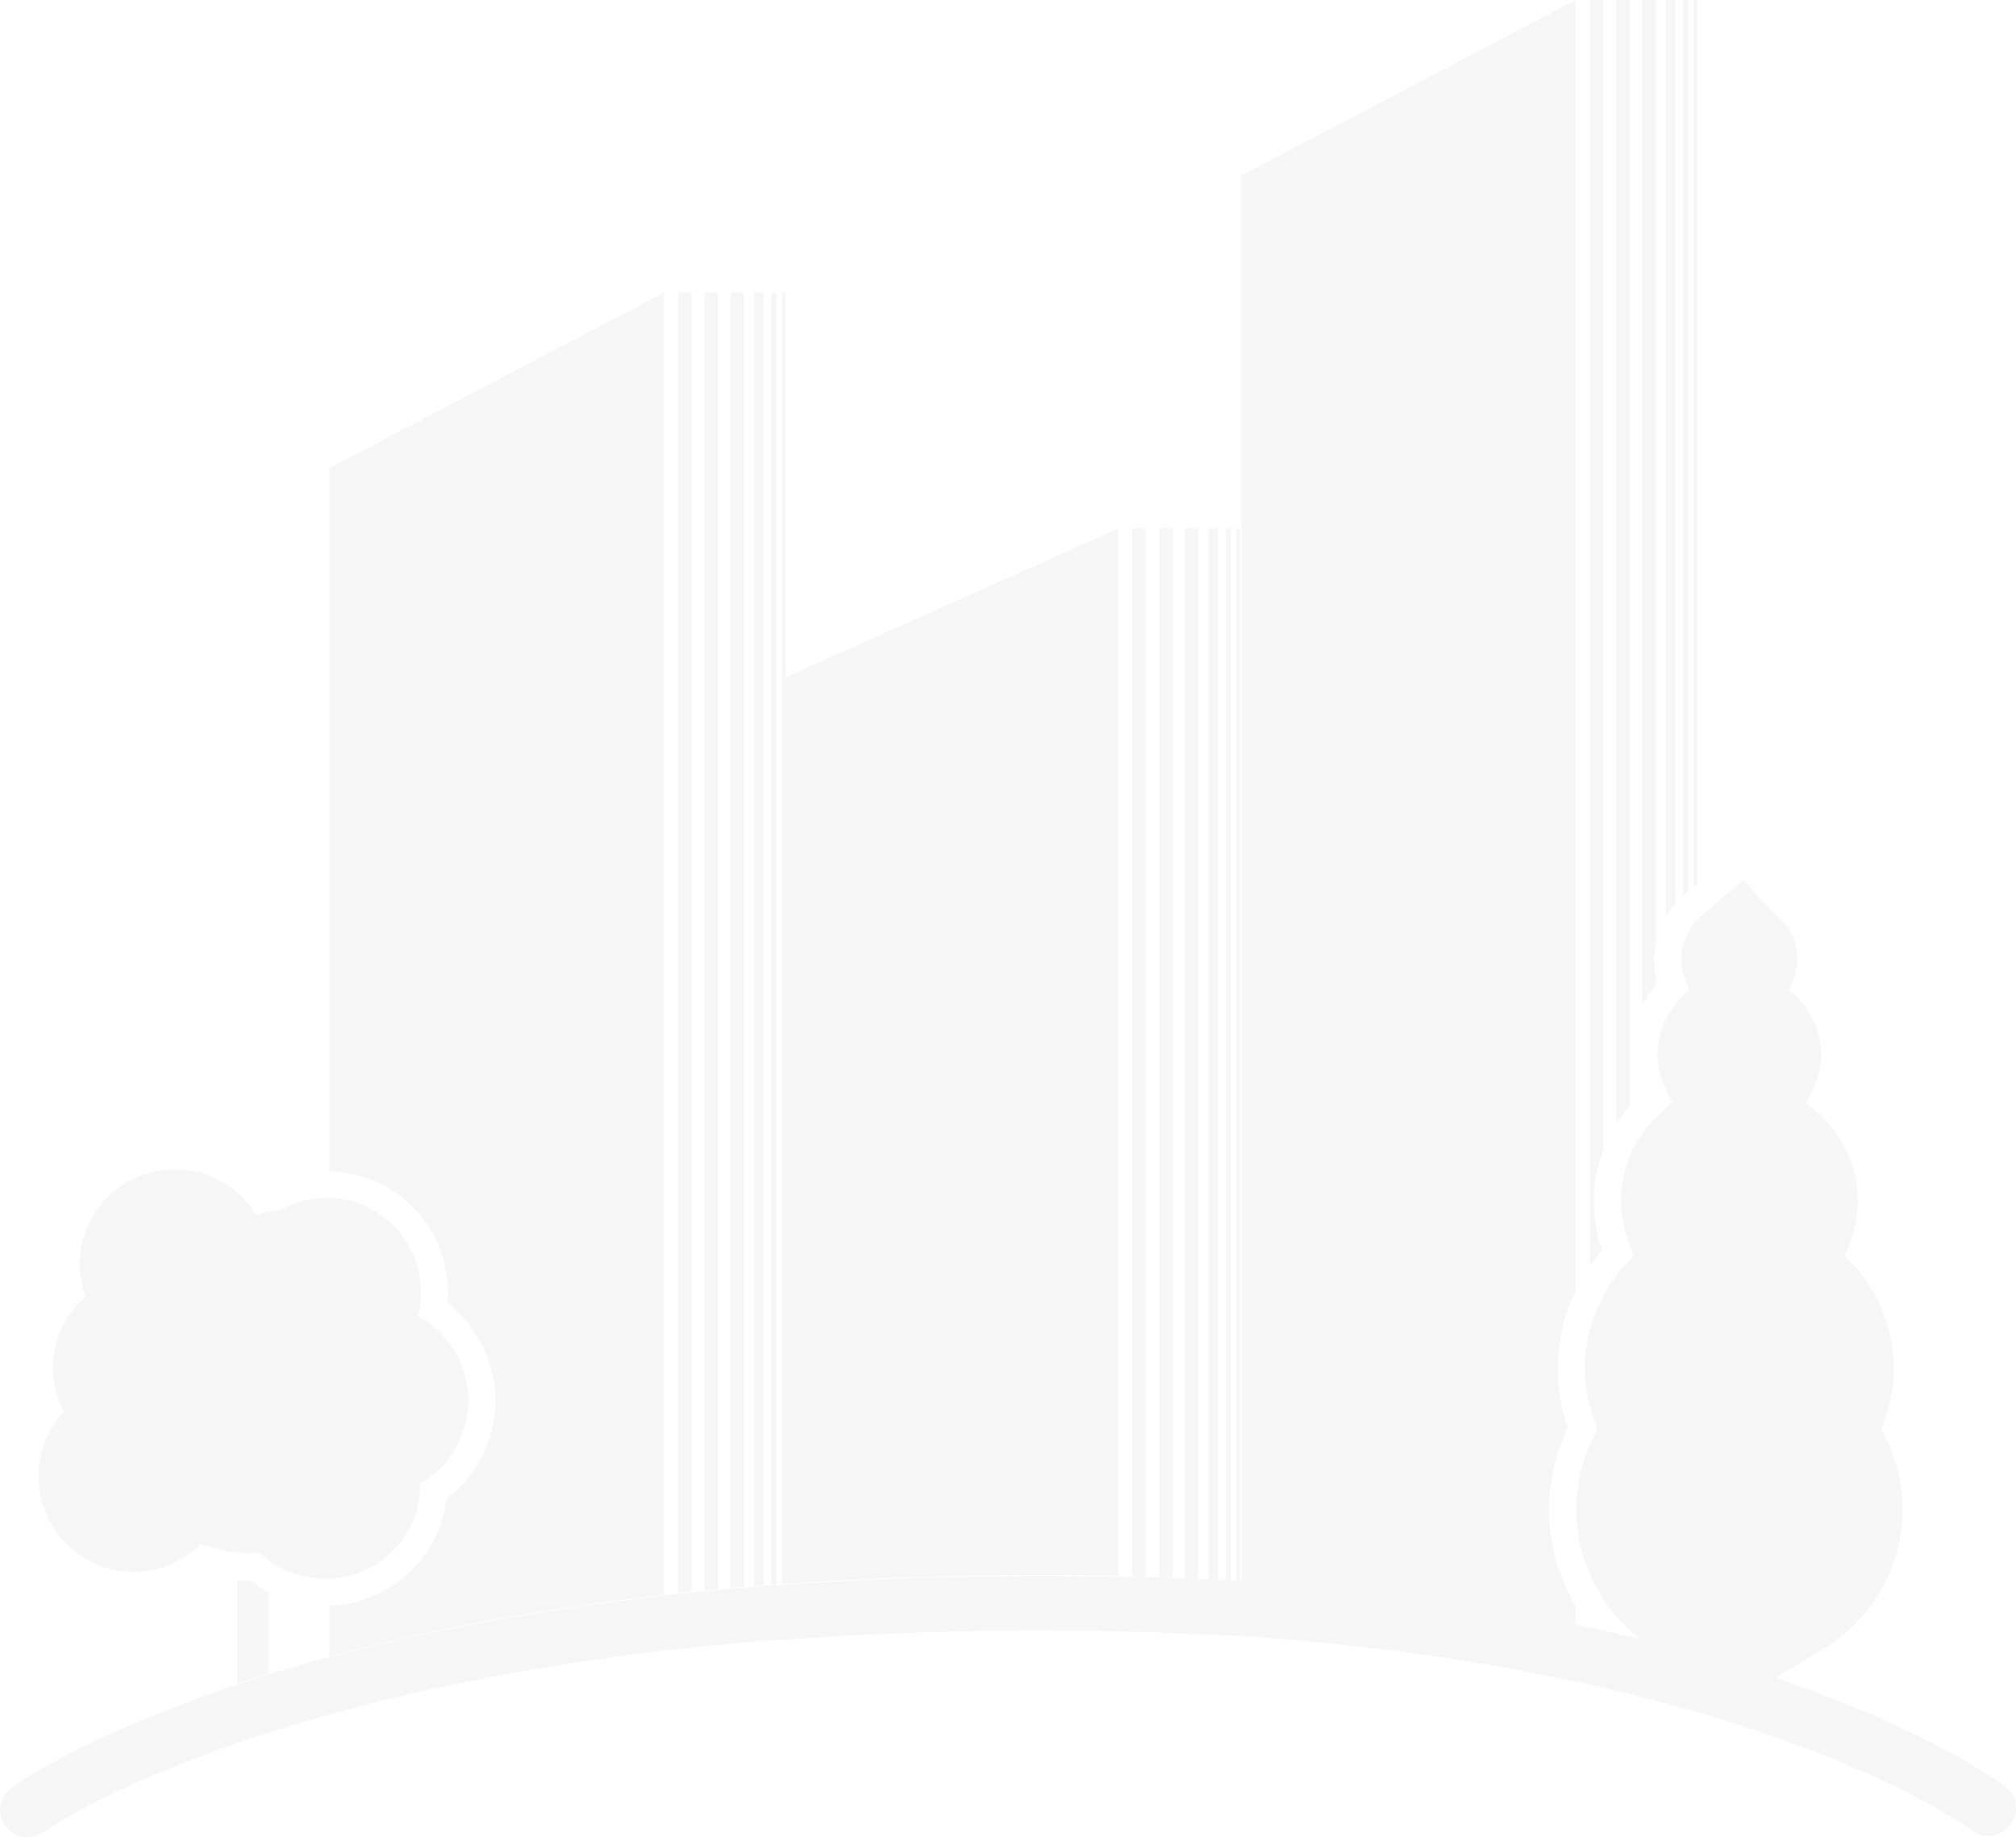
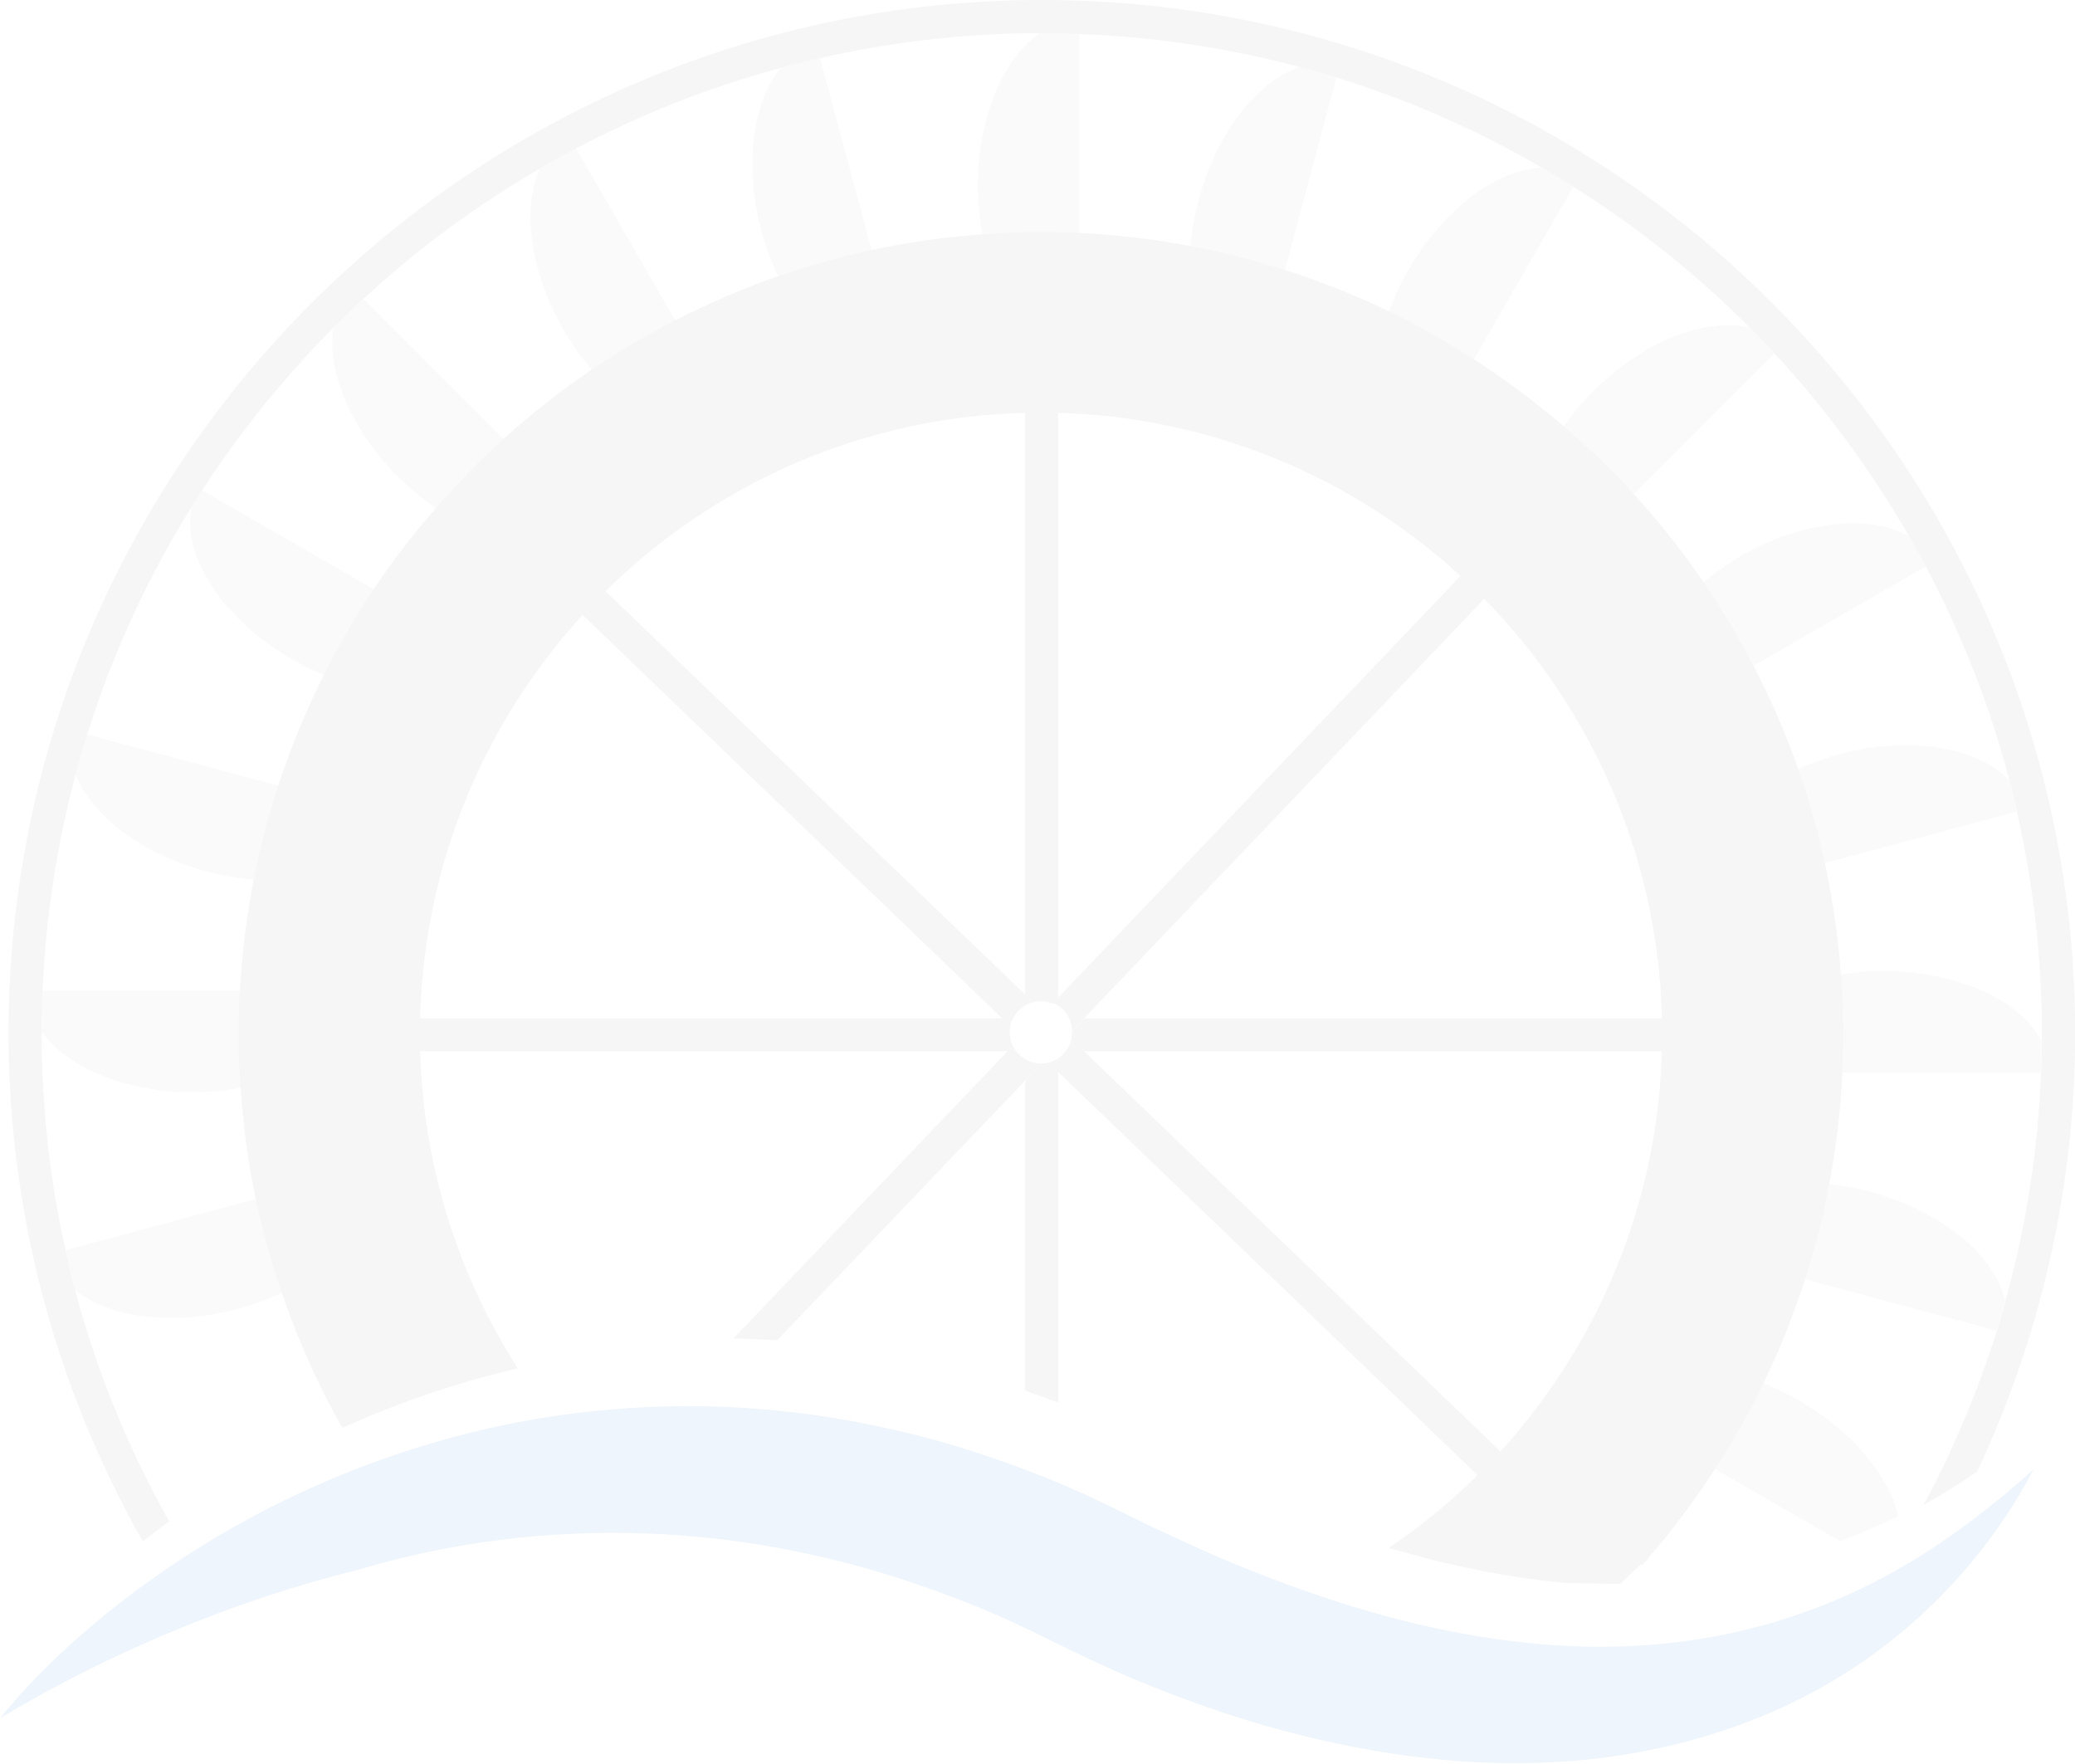
- <svg xmlns="http://www.w3.org/2000/svg" id="a" data-name="Layer 1" viewBox="0 0 73.89 67.31">
-   <g>
-     <g>
-       <path d="M24.33,10.73v47.72c-4.91.55-8.96,1.37-12.25,2.25v-1.84c1.54-.05,2.96-.9,3.73-2.24.3-.52.49-1.09.56-1.69.49-.37.89-.81,1.19-1.34,1.14-1.97.61-4.45-1.15-5.81.15-1.71-.7-3.39-2.22-4.27-.64-.37-1.37-.57-2.11-.58v-25.77s12.25-6.43,12.25-6.43Z" fill="#f6f6f6" />
-       <path d="M25.34,10.72v47.62c-.16,0-.32.03-.48.05V10.72h.48Z" fill="#f6f6f6" />
-       <path d="M26.31,10.72v47.52c-.16.02-.32.03-.48.05V10.72h.48Z" fill="#f6f6f6" />
-       <path d="M27.26,10.72v47.44c-.16,0-.32.02-.48.04V10.72h.48Z" fill="#f6f6f6" />
-       <path d="M27.98,10.72v47.38c-.12,0-.23,0-.34.02V10.72h.34Z" fill="#f6f6f6" />
-       <path d="M28.45,10.72v47.34c-.06,0-.12,0-.17,0V10.72h.17Z" fill="#f6f6f6" />
-       <path d="M28.79,10.72v47.31h-.12V10.72h.12Z" fill="#f6f6f6" />
-     </g>
-     <g>
-       <path d="M40.98,19.38v38.37c-1.82-.05-3.72-.05-5.71,0-2.29.05-4.45.15-6.48.29h-.06V24.86l.06-.03s12.19-5.45,12.19-5.45Z" fill="#f6f6f6" />
-       <path d="M41.99,19.37v38.41c-.16,0-.32,0-.48-.02V19.37h.48Z" fill="#f6f6f6" />
-       <path d="M42.97,19.37v38.44c-.16,0-.32,0-.48-.02V19.37h.48Z" fill="#f6f6f6" />
-       <path d="M43.91,19.37v38.49c-.16,0-.32-.02-.48-.03V19.37h.48Z" fill="#f6f6f6" />
-       <path d="M44.63,19.37v38.52c-.11,0-.22,0-.33-.02V19.37h.33Z" fill="#f6f6f6" />
-       <path d="M45.1,19.37v38.55c-.06,0-.11,0-.17,0V19.37h.17Z" fill="#f6f6f6" />
-       <rect x="45.32" y="19.37" width=".12" height="38.57" fill="#f6f6f6" />
-     </g>
-     <g>
-       <path d="M57.75,47.29c-.43.89-.66,1.88-.66,2.89,0,.72.12,1.45.37,2.15-.46.95-.69,1.96-.69,3.01,0,1.26.35,2.48.98,3.54v.67c-3.44-.71-7.51-1.29-12.25-1.6V6.44L57.75.01v47.28Z" fill="#f6f6f6" />
-       <path d="M58.76,0v42.14c-.23.6-.35,1.23-.35,1.88s.1,1.22.31,1.8c-.16.18-.31.38-.44.58V0s.48,0,.48,0Z" fill="#f6f6f6" />
-       <path d="M59.73,0v40.53c-.18.2-.34.41-.48.63V0h.48Z" fill="#f6f6f6" />
-       <path d="M60.68,34.57c-.04.19-.06.4-.06.6s.02.39.06.57v.39c-.19.22-.35.46-.48.71V0h.48v34.57Z" fill="#f6f6f6" />
-       <path d="M61.4,0v33.13c-.13.14-.24.3-.34.46V0h.34Z" fill="#f6f6f6" />
-       <polygon points="61.87 0 61.87 32.67 61.71 32.81 61.7 32.82 61.7 0 61.87 0" fill="#f6f6f6" />
-       <polygon points="62.21 0 62.21 32.39 62.09 32.49 62.09 0 62.21 0" fill="#f6f6f6" />
-     </g>
-   </g>
-   <path d="M24.33,10.73v47.72c-4.91.55-8.96,1.37-12.25,2.25v-1.84c1.54-.05,2.96-.9,3.73-2.24.3-.52.49-1.09.56-1.69.49-.37.89-.81,1.19-1.34,1.14-1.97.61-4.45-1.15-5.81.15-1.71-.7-3.39-2.22-4.27-.64-.37-1.37-.57-2.11-.58v-25.77s12.25-6.43,12.25-6.43Z" fill="#f6f6f6" />
-   <path d="M25.34,10.72v47.62c-.16,0-.32.03-.48.05V10.72h.48Z" fill="#f6f6f6" />
-   <path d="M26.31,10.72v47.52c-.16.02-.32.03-.48.05V10.72h.48Z" fill="#f6f6f6" />
-   <path d="M27.26,10.72v47.44c-.16,0-.32.02-.48.04V10.72h.48Z" fill="#f6f6f6" />
-   <path d="M27.98,10.72v47.38c-.12,0-.23,0-.34.02V10.72h.34Z" fill="#f6f6f6" />
-   <path d="M28.45,10.72v47.34c-.06,0-.12,0-.17,0V10.72h.17Z" fill="#f6f6f6" />
-   <path d="M40.98,19.38v38.37c-1.82-.05-3.72-.05-5.71,0-2.29.05-4.45.15-6.48.29h-.12V10.72h.12v14.11s12.19-5.45,12.19-5.45Z" fill="#f6f6f6" />
-   <path d="M41.99,19.37v38.41c-.16,0-.32,0-.48-.02V19.37h.48Z" fill="#f6f6f6" />
-   <path d="M42.97,19.37v38.44c-.16,0-.32,0-.48-.02V19.37h.48Z" fill="#f6f6f6" />
-   <path d="M43.91,19.37v38.49c-.16,0-.32-.02-.48-.03V19.37h.48Z" fill="#f6f6f6" />
-   <path d="M44.63,19.37v38.52c-.11,0-.22,0-.33-.02V19.37h.33Z" fill="#f6f6f6" />
-   <path d="M45.1,19.37v38.55c-.06,0-.11,0-.17,0V19.37h.17Z" fill="#f6f6f6" />
-   <rect x="45.32" y="19.37" width=".12" height="38.57" fill="#f6f6f6" />
-   <path d="M58.72,45.82c-.16.18-.31.38-.44.58V0h.48v42.14c-.23.6-.35,1.23-.35,1.88s.1,1.22.31,1.8Z" fill="#f6f6f6" />
-   <path d="M59.73,40.53c-.18.2-.34.41-.48.63V0h.48v40.53Z" fill="#f6f6f6" />
-   <path d="M57.75,47.29c-.43.89-.66,1.88-.66,2.89,0,.72.12,1.45.37,2.15-.46.95-.69,1.96-.69,3.01,0,1.26.35,2.48.98,3.54v.67c-3.44-.71-7.51-1.29-12.25-1.6V6.44L57.75.01v47.28Z" fill="#f6f6f6" />
-   <path d="M60.68,36.13c-.19.22-.35.46-.48.71V0h.48v34.57c-.04.19-.06.4-.06.6s.02.39.06.57" fill="#f6f6f6" />
-   <path d="M61.4,33l.03.09s-.02.03-.03.04c-.13.14-.24.3-.34.46V0h.34v33Z" fill="#f6f6f6" />
-   <polygon points="61.71 32.81 61.7 32.82 61.7 0 61.87 0 61.87 32.67 61.71 32.81" fill="#f6f6f6" />
-   <polygon points="62.21 0 62.21 32.39 62.09 32.49 62.09 0 62.21 0" fill="#f6f6f6" />
-   <g>
-     <path d="M9.84,58.35v3c-.19.05-.37.11-.55.17-.2.06-.4.13-.6.19v-3.8c.16.02.32.03.48.03.04.03.07.05.11.07.13.1.26.18.39.26.05.03.11.06.17.08Z" fill="#f6f6f6" />
-     <path d="M16.7,53.09c-.32.56-.78.98-1.3,1.28,0,.59-.13,1.2-.45,1.75-.62,1.08-1.72,1.69-2.87,1.74-.06,0-.11,0-.17,0-.36,0-.72-.06-1.07-.17-.17-.05-.34-.12-.5-.21-.06-.02-.11-.05-.17-.08-.12-.07-.23-.14-.33-.23-.11-.08-.22-.17-.32-.27-.08,0-.16.03-.24.03h-.02c-.19,0-.38,0-.57-.04-.17,0-.34-.04-.5-.07-.17-.04-.34-.08-.5-.13-.11-.03-.22-.06-.32-.1-.67.66-1.57,1.02-2.48,1.02-.59,0-1.18-.15-1.73-.46-1.67-.97-2.25-3.11-1.28-4.78.13-.23.29-.44.46-.63-.53-1.02-.55-2.28.07-3.36.2-.33.45-.61.72-.85-.33-.93-.28-2,.25-2.92.65-1.13,1.83-1.75,3.03-1.75.6,0,1.2.15,1.75.47.5.29.89.68,1.18,1.14.01.02.03.04.04.06.27-.09.55-.14.84-.16.54-.3,1.14-.46,1.75-.46.04,0,.07,0,.11,0,.55,0,1.1.15,1.61.45,1.39.8,2.01,2.41,1.63,3.89.03.02.07.03.1.04,1.67.97,2.24,3.11,1.28,4.78Z" fill="#f6f6f6" />
-   </g>
-   <g>
-     <path d="M73.68,66.9c-.34.44-.96.52-1.4.19-.05-.04-2.59-1.92-8.24-3.77-.15-.05-.31-.1-.46-.15-.44-.14-.9-.28-1.37-.42-.04-.01-.08-.02-.12-.03-.07-.03-.15-.05-.22-.06-.06-.02-.11-.04-.17-.05-.1-.03-.2-.06-.3-.09-.11-.03-.23-.06-.34-.09-.13-.04-.25-.07-.38-.1-.16-.04-.32-.08-.48-.12-.15-.05-.31-.08-.47-.12s-.32-.08-.48-.12c-.16-.04-.32-.08-.49-.12-.16-.03-.32-.07-.48-.1-.17-.04-.35-.08-.53-.12-3.41-.73-7.48-1.35-12.25-1.67-.02,0-.04,0-.06,0h-.12c-.07,0-.15,0-.22-.02-.06,0-.11,0-.17,0-.1,0-.2,0-.3-.02-.11,0-.22,0-.33,0-.13,0-.26-.02-.39-.02-.16,0-.32-.02-.48-.03-.15,0-.3,0-.46-.02-.16,0-.32,0-.48-.02-.16,0-.33,0-.5-.02-.16,0-.32,0-.48,0-.18,0-.35-.02-.53-.02-1.8-.04-3.69-.05-5.67,0-2.3.05-4.48.15-6.52.31h-.06s-.04,0-.06,0c-.07,0-.15,0-.22,0-.06,0-.11,0-.17.02-.1,0-.2,0-.3.02-.12,0-.23.02-.34.03-.13,0-.25.02-.38.03-.16.02-.32.03-.48.05-.16,0-.31.02-.47.04s-.32.03-.48.05c-.16,0-.33.03-.49.05s-.32.03-.48.06c-.18,0-.35.03-.53.05-4.95.58-9.01,1.43-12.25,2.34-.43.12-.84.24-1.24.36-.09.02-.18.05-.27.08-6.18,1.88-8.93,3.83-8.98,3.87-.17.13-.38.19-.58.19-.31,0-.62-.14-.81-.41-.33-.44-.23-1.06.21-1.39.19-.14,2.43-1.74,7.28-3.45.16-.06.33-.12.5-.18.16-.06.33-.11.5-.17.2-.06.4-.13.6-.19.18-.06.36-.12.55-.17.16-.06.33-.11.5-.16.16-.05.33-.1.5-.15.4-.11.81-.23,1.24-.34,3.29-.88,7.34-1.7,12.25-2.25.17-.02.35-.04.53-.06.16-.02.32-.04.48-.05.16-.02.33-.04.49-.05.16-.02.32-.03.48-.05.16,0,.31-.03.47-.04.16-.02.32-.03.48-.04.12-.02.25-.03.38-.04.11,0,.22,0,.34-.02.1,0,.2-.02.3-.03.05,0,.11,0,.17,0,.07,0,.14,0,.22-.02h.12c2.03-.14,4.19-.24,6.48-.29,1.99-.04,3.89-.04,5.71,0,.18,0,.36,0,.53,0,.16,0,.32,0,.48.02h.5c.16,0,.32.02.48.02.16,0,.31.02.46.02.16,0,.32.02.48.03.13,0,.26,0,.39,0,.11,0,.22.02.33.02.1,0,.2.02.3.02.06,0,.11,0,.17,0,.07,0,.15,0,.22.02h.12s.04,0,.06,0c4.74.31,8.81.89,12.25,1.6.18.04.35.08.53.11.16.04.32.07.48.11.12.03.24.05.36.08.04,0,.09.02.13.03.16.04.32.08.48.11.14.04.28.07.42.1-.15-.09-.29-.21-.42-.33-.17-.16-.34-.32-.48-.5-.19-.2-.35-.42-.49-.65-.19-.28-.35-.57-.48-.88-.33-.75-.51-1.56-.51-2.39s.18-1.66.51-2.42c.05-.11.11-.22.16-.33l.11-.2-.08-.2c-.08-.2-.14-.41-.19-.62-.13-.46-.19-.92-.19-1.39s.06-.97.19-1.44c.11-.43.27-.84.48-1.22.14-.27.3-.53.49-.77.13-.17.26-.33.41-.48l.07-.07.16-.17-.13-.3s-.02-.05-.03-.08c-.21-.52-.32-1.07-.32-1.63s.11-1.11.32-1.61c.12-.3.27-.59.47-.85.13-.21.3-.4.48-.59.1-.09.2-.19.31-.28l.07-.06.24-.2-.19-.36s-.04-.07-.05-.11c-.21-.42-.31-.85-.31-1.29s.11-.91.31-1.31c.09-.19.2-.37.34-.54.08-.1.17-.21.27-.3l.03-.03.17-.16.04-.04-.04-.1-.09-.22c-.03-.08-.06-.16-.08-.24-.05-.18-.08-.37-.08-.56,0-.2.03-.39.08-.57.04-.14.1-.28.17-.41.06-.12.13-.23.22-.33.03-.05.07-.1.12-.14.03-.04.07-.07.11-.11l1.56-1.34.61.63.87.89c.34.39.52.87.52,1.38,0,.27-.06.54-.16.8l-.13.32.24.23c.59.57.92,1.34.92,2.15,0,.48-.12.95-.36,1.4l-.19.36.31.26c1.01.84,1.58,2.05,1.58,3.33,0,.59-.12,1.16-.35,1.71l-.13.3.23.24c1.01,1.06,1.57,2.45,1.57,3.91,0,.68-.13,1.35-.38,2.01l-.08.21.11.19c.44.86.67,1.79.67,2.75,0,1.94-.96,3.77-2.56,4.89l-1.51.92-.58.36c.21.07.42.15.62.22h.01c.2.07.4.14.59.21,4.78,1.75,7,3.41,7.2,3.56.44.34.52.97.18,1.4h0Z" fill="#f6f6f6" />
-     <path d="M61.39,32.97v.03-.03s0,0,0,0Z" fill="#f6f6f6" />
-   </g>
+ <svg xmlns="http://www.w3.org/2000/svg" id="a" data-name="Garden View" viewBox="0 0 126.08 107.12">
+   <path d="M20.34,95.74h.18c.38-.12.77-.23,1.15-.34-.44.11-.89.22-1.33.34Z" fill="none" />
+   <path d="M84.64,93.65c.31.09.62.18.93.27.12-.09.25-.18.38-.27h-1.31Z" fill="none" />
+   <path d="M59.42,11.35c0,1.2.14,2.35.37,3.42,1.15-.08,2.31-.14,3.49-.14.77,0,1.54.02,2.3.06V2.06c-.76-.03-1.53-.06-2.3-.06h-.08c-2.22,1.51-3.79,5.12-3.79,9.34h.01Z" fill="#fafafa" />
+   <path d="M114.42,58.99c-1.07,0-2.08.12-3.04.31.09,1.18.15,2.37.15,3.57,0,.77-.02,1.53-.06,2.28h12.52c.02-.64.04-1.28.05-1.92-1.3-2.46-5.11-4.24-9.62-4.24Z" fill="#fafafa" />
+   <path d="M11.78,66.35c1.19,0,2.31-.14,3.37-.37-.07-1.03-.11-2.06-.11-3.11,0-.9.03-1.8.08-2.68H2.59c-.04.83-.06,1.66-.06,2.5,1.55,2.16,5.11,3.67,9.26,3.67h0Z" fill="#fafafa" />
+   <path d="M113.63,72.4c-1.01-.27-2-.43-2.96-.5-.37,1.94-.85,3.84-1.45,5.7l12.09,3.24c.19-.6.35-1.21.52-1.82-.6-2.72-3.83-5.45-8.2-6.62h0Z" fill="#fafafa" />
+   <path d="M12.57,52.94c1.16.31,2.3.48,3.39.53.38-1.91.88-3.78,1.48-5.6l-12.15-3.25c-.25.8-.48,1.61-.7,2.43.96,2.47,3.99,4.83,7.98,5.9h0Z" fill="#fafafa" />
+   <path d="M12.07,29.75c-1.68,2.91.87,7.53,5.7,10.32.72.41,1.44.75,2.17,1.04.9-1.79,1.9-3.51,3.01-5.17l-10.83-6.25s-.03.04-.04.06h0Z" fill="#fafafa" />
+   <path d="M24.21,28.98c.87.87,1.8,1.6,2.75,2.2,1.27-1.45,2.61-2.83,4.04-4.12l-8.91-8.9c-.63.58-1.24,1.16-1.84,1.77-.39,2.62,1.06,6.16,3.96,9.06h0Z" fill="#fafafa" />
+   <path d="M34.26,20.06c.61,1.06,1.32,2,2.07,2.82,1.59-1.08,3.26-2.05,4.98-2.93l-6.31-10.93c-.75.39-1.48.81-2.21,1.23-1.07,2.43-.6,6.24,1.47,9.82h0Z" fill="#fafafa" />
+   <path d="M46.27,14.05c.31,1.17.75,2.25,1.26,3.23,1.81-.63,3.67-1.15,5.57-1.56l-3.27-12.19c-.8.18-1.59.37-2.38.59-1.71,2.05-2.26,5.9-1.18,9.93Z" fill="#fafafa" />
+   <path d="M72.83,12.14c-.31,1.14-.47,2.26-.52,3.34,1.92.36,3.8.84,5.63,1.42l3.27-12.2c-.73-.23-1.47-.43-2.21-.63-2.57.84-5.06,3.94-6.17,8.07Z" fill="#fafafa" />
+   <path d="M85.58,16.38c-.58,1-1.02,2.02-1.35,3.03,1.75.85,3.44,1.81,5.07,2.86l6.3-10.92c-.63-.4-1.27-.79-1.92-1.16-2.71.11-5.95,2.47-8.1,6.2h0Z" fill="#fafafa" />
+   <path d="M96.79,23.78c-.81.81-1.49,1.67-2.06,2.55,1.47,1.27,2.87,2.61,4.18,4.04l8.9-8.9c-.49-.53-.98-1.05-1.49-1.56-2.65-.65-6.44.79-9.52,3.87h-.01Z" fill="#fafafa" />
+   <path d="M105.71,33.82c-.97.56-1.82,1.2-2.58,1.88,1.09,1.6,2.09,3.27,2.99,5l10.89-6.29c-.32-.61-.66-1.22-1.01-1.82-2.38-1.37-6.47-.98-10.29,1.22h0Z" fill="#fafafa" />
+   <path d="M14.48,79.51c1.12-.3,2.16-.72,3.11-1.2-.62-1.82-1.14-3.69-1.54-5.6l-12.08,3.24c.18.8.36,1.6.57,2.39,2.05,1.71,5.9,2.25,9.93,1.18h0Z" fill="#fafafa" />
+   <path d="M111.73,45.83c-1.05.28-2.01.67-2.91,1.11.64,1.83,1.17,3.7,1.59,5.62l12.12-3.25c-.14-.64-.29-1.27-.45-1.9-1.9-2.02-6.03-2.74-10.36-1.58h.01Z" fill="#fafafa" />
+   <path d="M10.28,92.43c-1.18-2.1-2.24-4.28-3.17-6.52-1.01-2.45-1.87-4.98-2.56-7.57-.21-.79-.4-1.59-.57-2.39-.94-4.24-1.45-8.65-1.45-13.17v-.09c0-.84.03-1.67.06-2.5.19-4.53.88-8.93,2.01-13.15.22-.81.45-1.63.7-2.43,2.96-9.42,8.15-17.86,14.95-24.69.6-.6,1.22-1.19,1.84-1.77,3.26-3.01,6.84-5.66,10.7-7.9.73-.42,1.46-.83,2.21-1.23,3.92-2.07,8.09-3.72,12.45-4.9.79-.21,1.58-.41,2.38-.59,4.31-.98,8.79-1.51,13.39-1.52h.08c.77,0,1.54.03,2.3.06,4.62.17,9.11.86,13.41,2.01.74.2,1.48.4,2.21.63,4.39,1.36,8.57,3.21,12.47,5.48.65.38,1.29.76,1.92,1.16,3.89,2.45,7.49,5.32,10.72,8.56.51.51,1,1.04,1.49,1.56,3.13,3.38,5.88,7.11,8.19,11.13.34.6.68,1.2,1.01,1.82,2.16,4.08,3.88,8.43,5.08,13,.16.63.31,1.27.45,1.9.98,4.33,1.52,8.83,1.52,13.45,0,.15,0,.31,0,.46,0,.64-.02,1.28-.05,1.92-.19,4.78-.93,9.42-2.16,13.86-.17.61-.33,1.22-.52,1.82-.54,1.72-1.16,3.41-1.84,5.07-.78,1.89-1.65,3.73-2.61,5.52,1.1-.61,2.19-1.29,3.25-2.02.54-1.15,1.04-2.32,1.51-3.5,2.85-7.16,4.44-14.96,4.44-23.13C126.08,28.16,97.92,0,63.31,0S.52,28.16.52,62.77c0,8.17,1.59,15.97,4.44,23.13,1.07,2.68,2.31,5.27,3.72,7.75q.94,1.65,0,0c.53-.42,1.06-.83,1.6-1.23h0Z" fill="#f6f6f6" />
+   <path d="M110.49,85.84c-.38-.26-.77-.52-1.18-.76-.89-.52-1.8-.92-2.7-1.24-.86,1.77-1.84,3.48-2.9,5.12l8.01,4.62.08.05c1.2-.44,2.39-.95,3.55-1.53-.52-2.14-2.27-4.47-4.86-6.27h0Z" fill="#fafafa" />
+   <path d="M61.54,63.53c-.12-.25-.19-.52-.19-.81,0-.13.01-.26.04-.39l-.48-.46H25.06c0,.33-.03.67-.03,1s.02.67.03,1h36.16s.32-.34.32-.34Z" fill="#f6f6f6" />
+   <path d="M65.14,62.66v.06c0,.14-.02.27-.04.4l.78.75h35.62c0-.33.03-.67.03-1s-.02-.67-.03-1h-35.61l-.76.79h.01Z" fill="#f6f6f6" />
+   <path d="M99.66,94.44c.17.11-.16-.11.01,0,.24-.27.48-.54.71-.82,1.22-1.47,2.35-3.02,3.39-4.62,1.06-1.64,2.04-3.35,2.9-5.12.99-2.03,1.83-4.14,2.53-6.31.6-1.85,1.08-3.75,1.45-5.7.42-2.2.69-4.45.8-6.75.04-.76.06-1.52.06-2.28,0-1.2-.06-2.39-.15-3.57-.17-2.29-.49-4.54-.97-6.74-.42-1.92-.95-3.8-1.59-5.62-.76-2.15-1.66-4.24-2.7-6.24-.9-1.73-1.89-3.4-2.99-5-1.28-1.87-2.69-3.66-4.22-5.33-1.31-1.43-2.71-2.78-4.18-4.04-1.71-1.48-3.53-2.83-5.44-4.06-1.63-1.05-3.31-2.01-5.07-2.86-2.02-.98-4.12-1.81-6.29-2.51-1.83-.58-3.71-1.06-5.63-1.42-2.19-.42-4.44-.69-6.72-.8-.76-.04-1.53-.06-2.3-.06-1.17,0-2.33.06-3.49.14-2.28.16-4.52.48-6.71.95-1.9.41-3.76.94-5.57,1.56-2.15.74-4.22,1.64-6.22,2.66-1.72.88-3.38,1.86-4.98,2.93-1.87,1.27-3.65,2.66-5.33,4.18-1.43,1.29-2.78,2.67-4.04,4.12-1.35,1.55-2.62,3.18-3.76,4.89-1.11,1.65-2.11,3.38-3.01,5.16-1.07,2.13-1.99,4.34-2.74,6.63-.6,1.82-1.1,3.69-1.48,5.6-.43,2.19-.72,4.43-.85,6.72-.05.89-.08,1.78-.08,2.68,0,1.05.04,2.08.11,3.11.15,2.29.44,4.53.9,6.72.4,1.91.92,3.78,1.54,5.6.89,2.64,2,5.19,3.32,7.6.05.09.1.17.15.26,3.09-1.37,6.32-2.48,9.65-3.29-3.42-5.56-5.46-12.05-5.64-19,0-.33-.03-.67-.03-1s.02-.67.03-1c.25-9.55,4-18.24,10.03-24.82l-6.14-5.9,1.39-1.44,6.14,5.9c6.68-6.58,15.77-10.71,25.8-10.97v-5.03h2v5.03c9.54.25,18.23,4,24.81,10.02l4.7-4.93,1.45,1.38-4.71,4.94c6.58,6.69,10.72,15.77,10.98,25.81,0,.33.03.67.03,1s-.02.67-.03,1c-.21,8.26-3.05,15.87-7.71,22.03-.7.92-1.43,1.81-2.21,2.67l1.58,1.51-1.39,1.44-1.58-1.51c-1.33,1.31-2.75,2.53-4.25,3.64-.12.09-.25.18-.38.27,3.17.89,6.39,1.52,9.63,1.82l3.07.06,1.41-1.33v.04Z" fill="#f6f6f6" stroke="#f6f6f6" stroke-miterlimit="10" />
+   <path d="M63.71,64.55c-.14.03-.28.06-.43.06l-.99,1.04v18.84c.67.23,1.34.47,2,.72v-20.11l-.58-.56h0Z" fill="#f6f6f6" />
+   <path d="M62.78,60.89c.15-.04.3-.06.47-.06.26,0,.51.05.74.15l.3-.31V19.62h-2v40.79l.5.48h-.01Z" fill="#f6f6f6" />
+   <path d="M63.99,60.93c.66.28,1.13.93,1.15,1.69l.76-.79,24.63-25.81,4.71-4.94-1.45-1.38-4.7,4.93-24.81,25.99-.3.31h0Z" fill="#f6f6f6" />
+   <path d="M63.28,64.61h-.03c-.75,0-1.4-.44-1.71-1.08l-.32.34-16.66,17.45c.89.01,1.77.06,2.66.11l15.07-15.78.99-1.04Z" fill="#f6f6f6" />
+   <path d="M65.88,63.87l-.78-.75c-.15.71-.7,1.26-1.39,1.44l.58.56,21.64,20.8,4.27,4.11,1.58,1.51,1.39-1.44-1.58-1.51-2.77-2.67-22.93-22.03v-.02Z" fill="#f6f6f6" />
+   <path d="M61.39,62.33c.15-.71.69-1.26,1.39-1.44l-.5-.48-25.8-24.79-6.14-5.9-1.39,1.44,6.14,5.9,25.82,24.82.48.46h0Z" fill="#f6f6f6" />
+   <path d="M121.36,91.15c-3.57,2.94-7.43,5.26-11.53,6.73-4.94,1.8-10.11,2.41-15.23,2.08-5.13-.33-10.21-1.52-15.15-3.26-2.47-.87-4.93-1.84-7.33-2.96l-1.81-.83-1.81-.88c-1.26-.63-2.65-1.29-4.01-1.87-2.75-1.14-5.58-2.13-8.48-2.89-2.9-.73-5.86-1.3-8.85-1.58-5.97-.59-12.03-.18-17.8,1.16-5.77,1.35-11.26,3.59-16.24,6.55-1.94,1.16-3.81,2.42-5.58,3.79-.5.38-1,.77-1.48,1.18-2.21,1.82-4.28,3.81-6.06,6.02,4.84-2.91,9.88-5.21,15-7.01,1.78-.62,3.56-1.17,5.36-1.65.44-.12.89-.23,1.33-.34,1.04-.31,2.09-.6,3.15-.84,5.77-1.35,11.83-1.75,17.8-1.16,2.99.28,5.95.84,8.85,1.58,2.9.76,5.73,1.75,8.48,2.89,1.36.58,2.75,1.24,4.01,1.87l1.81.88,1.81.83c.64.3,1.29.56,1.93.83,2.4.97,4.84,1.85,7.35,2.57,5.68,1.62,11.7,2.56,17.75,2.2,6.03-.34,12.07-2.04,17.16-5.18,2.75-1.69,5.2-3.77,7.29-6.12.6-.67,1.17-1.37,1.7-2.08,1.05-1.4,1.99-2.87,2.78-4.4-.72.66-1.45,1.29-2.19,1.9h0Z" fill="#eef5fc" />
</svg>
